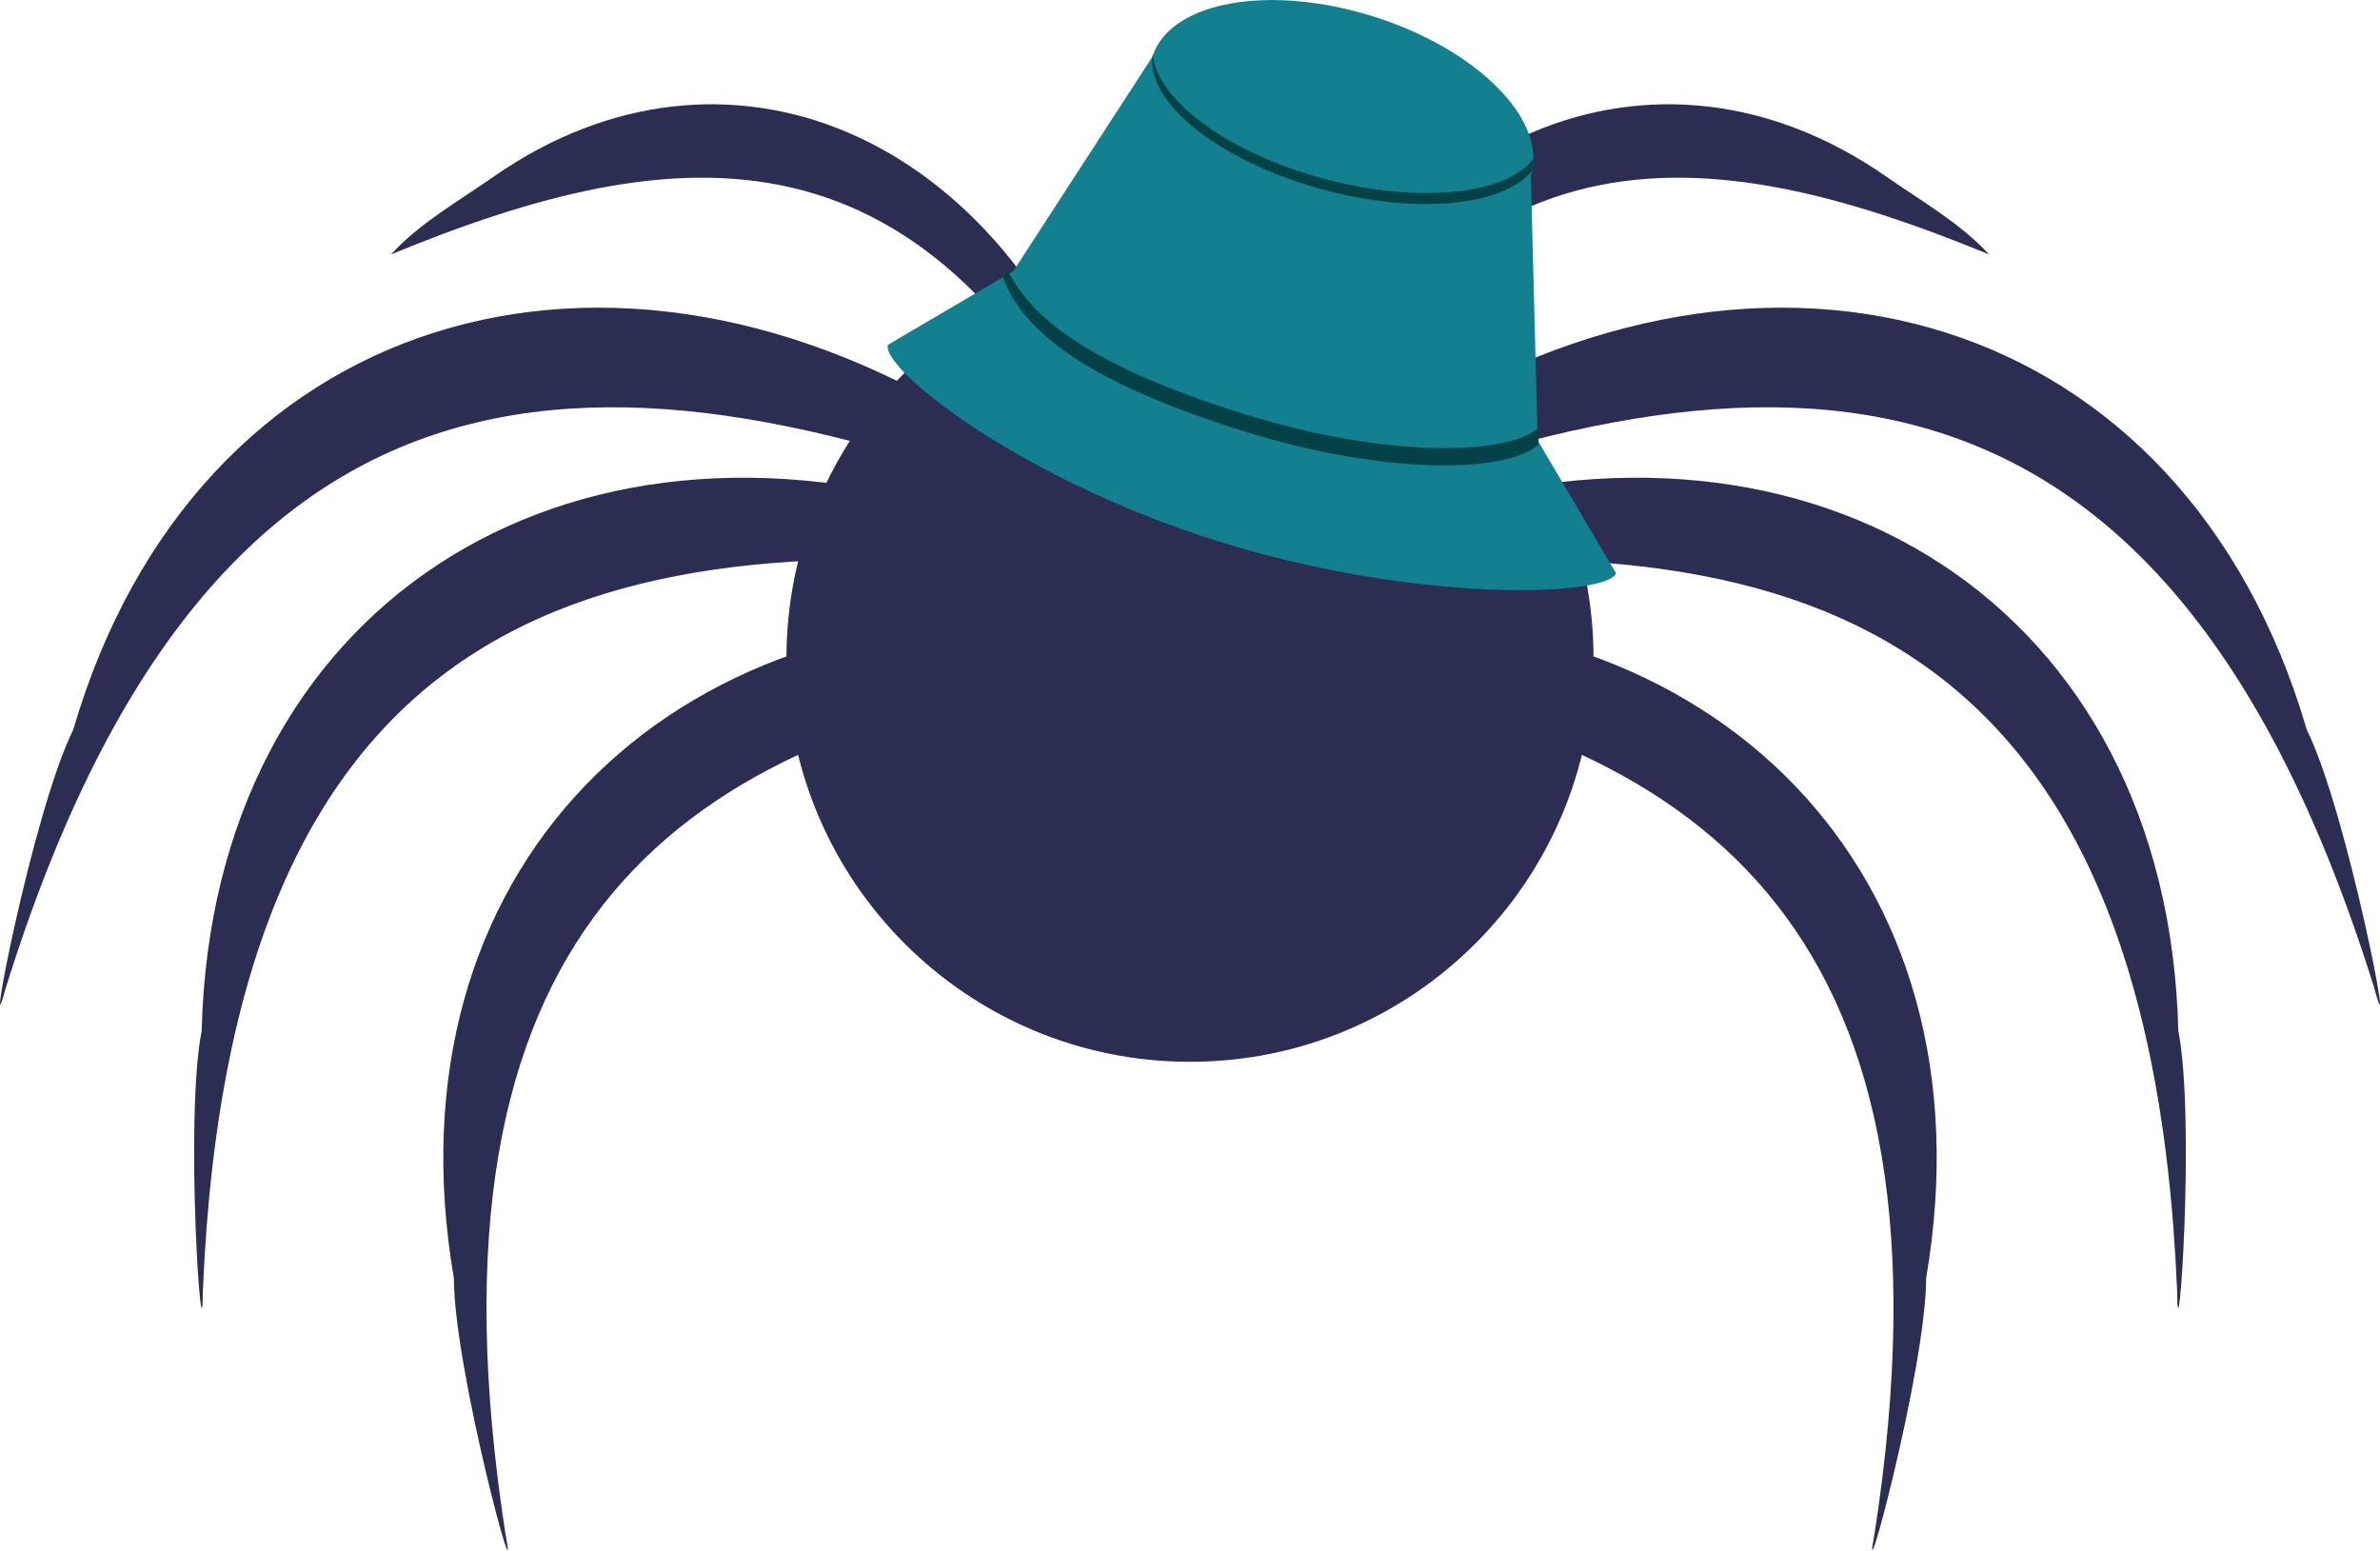
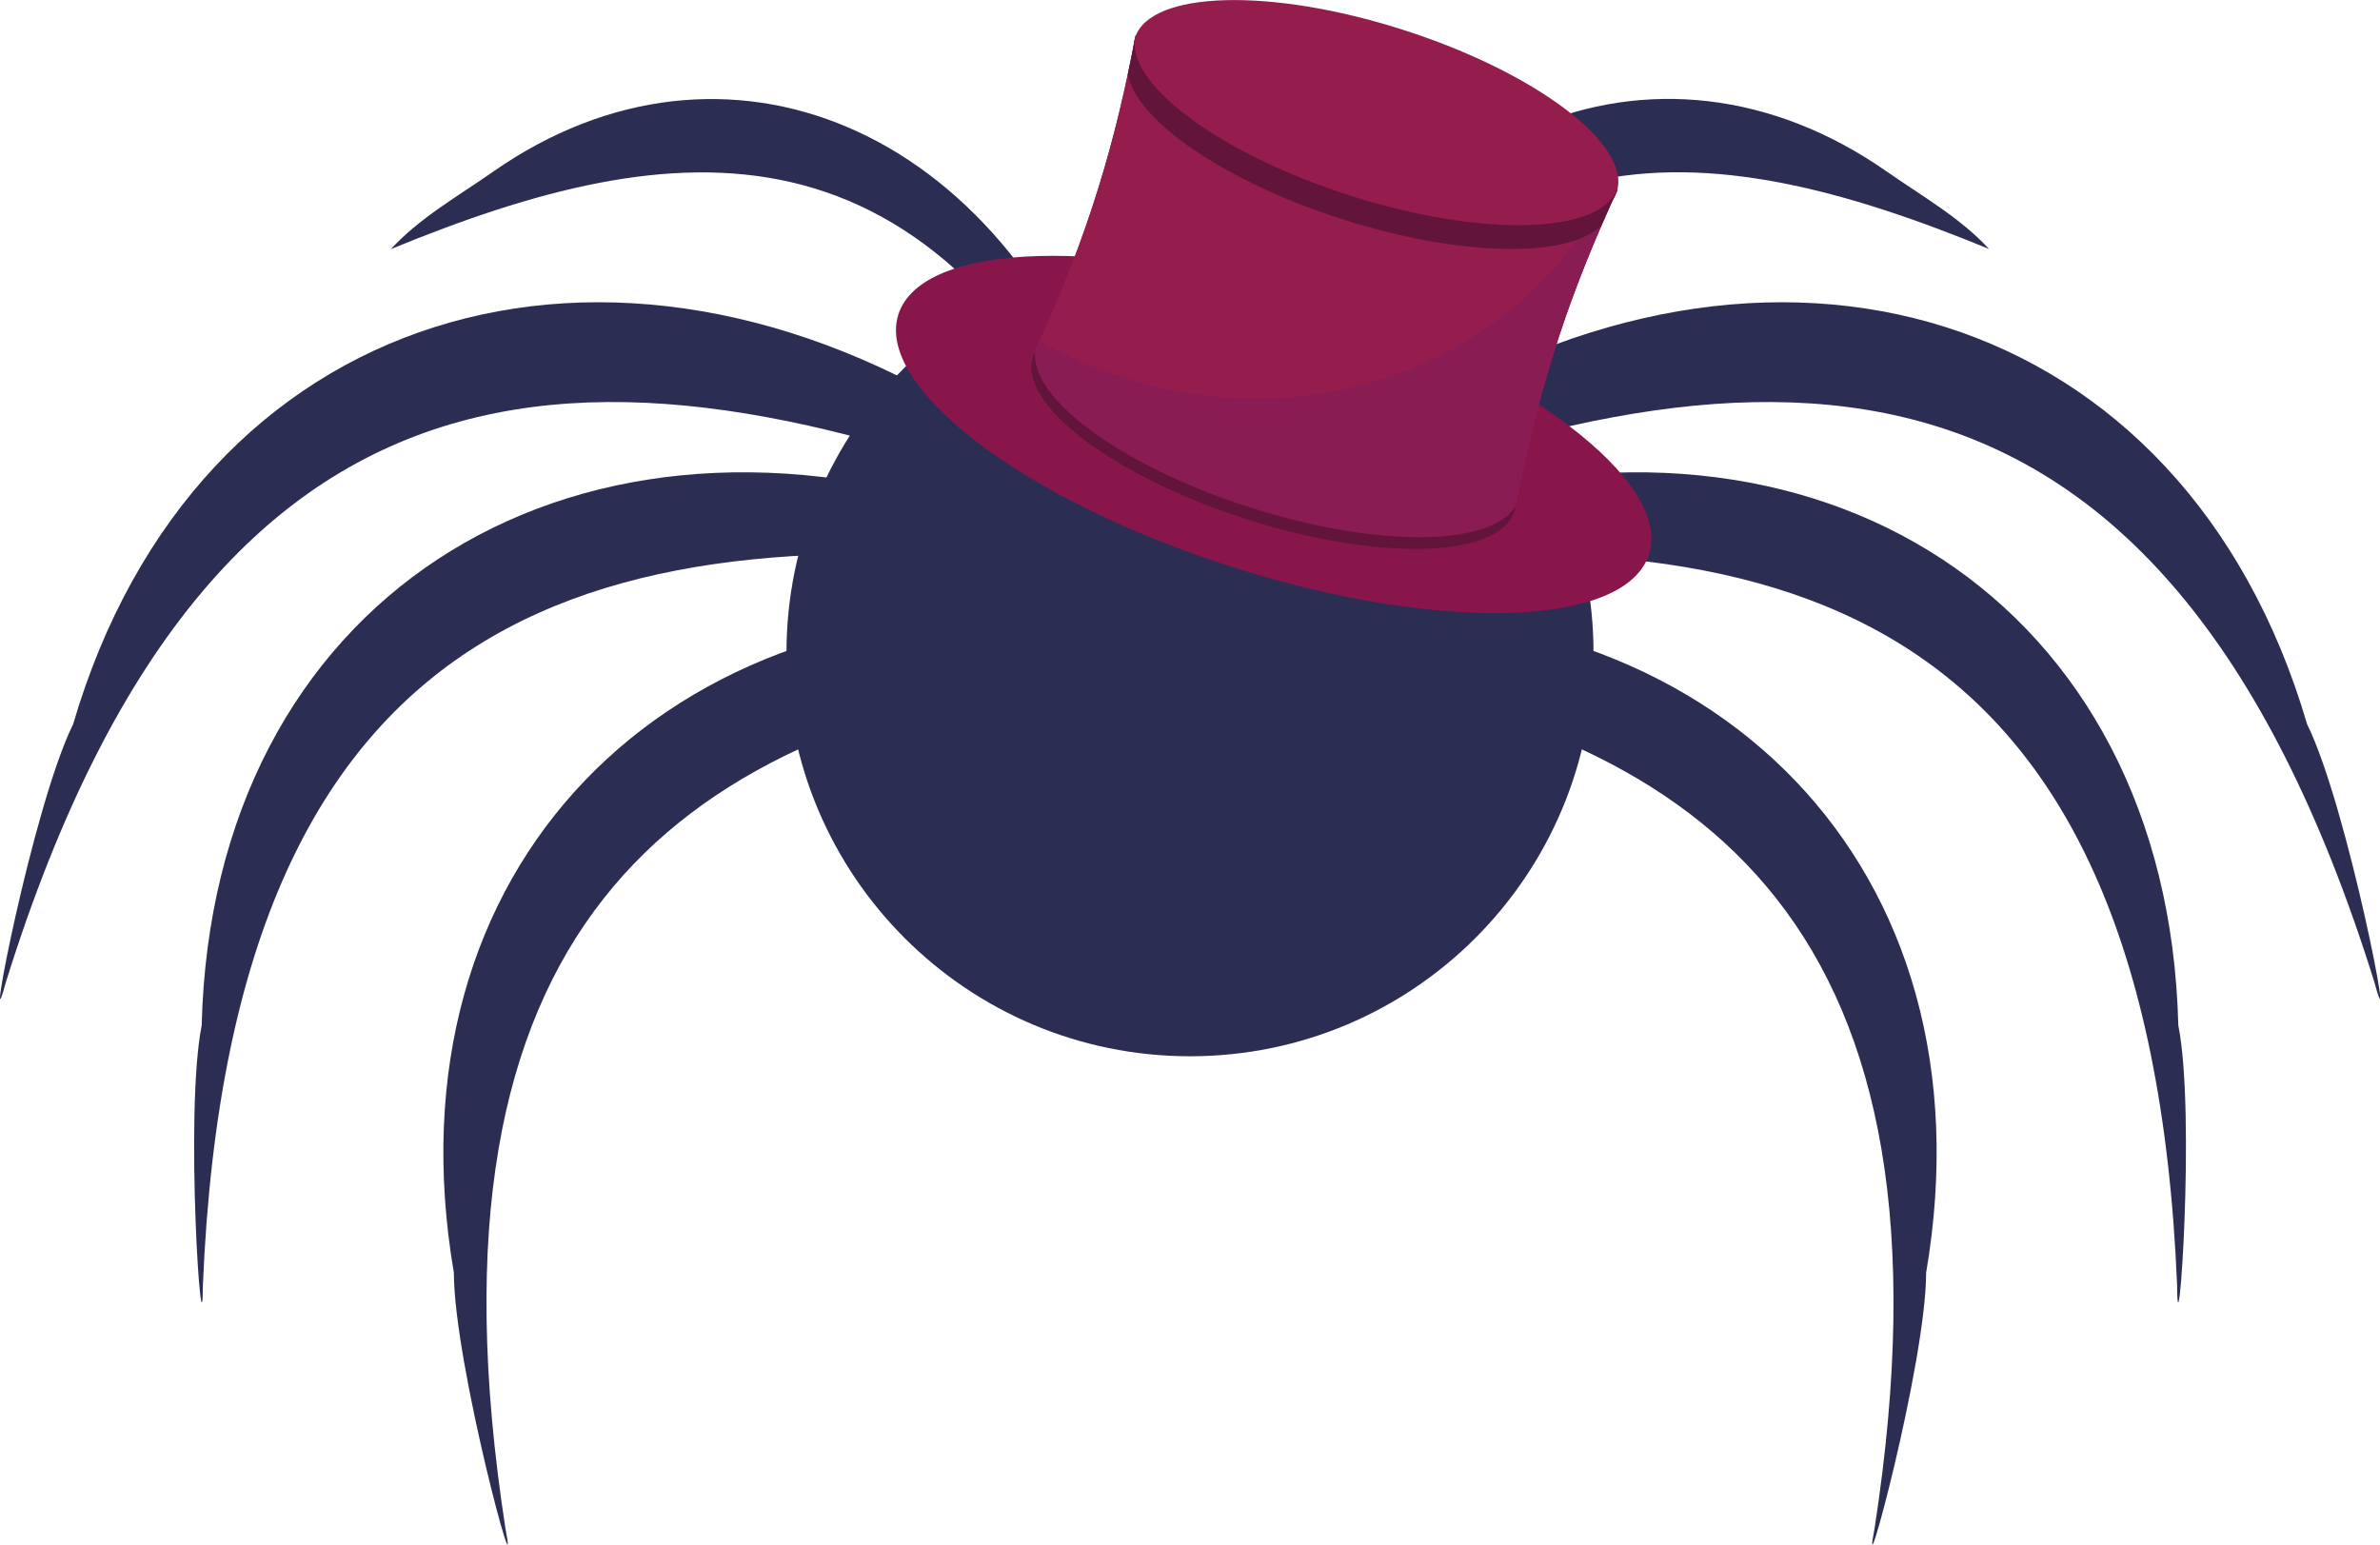
- <svg xmlns="http://www.w3.org/2000/svg" id="Layer_1" data-name="Layer 1" viewBox="0 0 470.16 306.22">
+ <svg xmlns="http://www.w3.org/2000/svg" viewBox="0 0 537.38 348.8">
  <defs>
-     <style>.cls-1{fill:#2c2d53;}.cls-2{fill:#13808f;}.cls-3{fill:#024247;}</style>
+     <style>.cls-1{fill:#2c2d53;}.cls-2{fill:#89164a;}.cls-3{fill:#941d4e;}.cls-4{fill:#891d53;}.cls-5{fill:#63143b;}</style>
  </defs>
-   <circle class="cls-1" cx="235.08" cy="130.01" r="79.72" />
-   <path class="cls-1" d="M282.16,181.75c-8.16-3.08-16.81-5.35-25.48-8.13-80.17-25.77-149.84,17.89-151.92,101.89-3.45,17.53.16,68.19.24,51.38,5.66-137.13,80.16-152.43,175.28-141.82C280.9,184,281.54,182.86,282.16,181.75Z" transform="translate(-64.92 -71.89)" />
-   <path class="cls-1" d="M285.81,174.08c-8.12-6.15-17.22-11.28-26.21-17.07-74.12-47.77-156-23.77-180.21,59-8.12,16.43-17.84,67.7-13.32,51,42.54-136.53,123.56-128.8,218.64-90.4Z" transform="translate(-64.92 -71.89)" />
-   <path class="cls-1" d="M288.13,169.05a82.47,82.47,0,0,0-3.59-8.64c-21.41-63-76.67-85.3-122.1-53.63-7.17,5-14.56,9.15-20.28,15.36,56.41-23.2,106.73-29,144,51.13C286.78,171.85,287.42,170.43,288.13,169.05Z" transform="translate(-64.92 -71.89)" />
-   <path class="cls-1" d="M275.08,205.85a54,54,0,0,1,1.37-11.5c-79.69-5.67-135.65,49.72-121.87,130,0,17.87,13.34,66.88,10.17,50.37C146.39,256,197.92,218.65,275.08,205.85Z" transform="translate(-64.92 -71.89)" />
-   <path class="cls-1" d="M317.84,181.75c8.16-3.08,16.81-5.35,25.48-8.13,80.17-25.77,149.84,17.89,151.92,101.89,3.45,17.53-.16,68.19-.24,51.38-5.66-137.13-80.16-152.43-175.28-141.82C319.1,184,318.46,182.86,317.84,181.75Z" transform="translate(-64.92 -71.89)" />
-   <path class="cls-1" d="M314.19,174.08c8.12-6.15,17.22-11.28,26.21-17.07,74.12-47.77,156-23.77,180.21,59,8.12,16.43,17.84,67.7,13.32,51-42.54-136.53-123.56-128.8-218.64-90.4Z" transform="translate(-64.92 -71.89)" />
-   <path class="cls-1" d="M311.87,169.05a82.47,82.47,0,0,1,3.59-8.64c21.41-63,76.67-85.3,122.1-53.63,7.17,5,14.56,9.15,20.28,15.36-56.41-23.2-106.73-29-144,51.13C313.22,171.85,312.58,170.43,311.87,169.05Z" transform="translate(-64.92 -71.89)" />
-   <path class="cls-1" d="M324.92,205.85a54,54,0,0,0-1.37-11.5c79.69-5.67,135.65,49.72,121.87,130,0,17.87-13.34,66.88-10.17,50.37C453.61,256,402.08,218.65,324.92,205.85Z" transform="translate(-64.92 -71.89)" />
-   <path class="cls-2" d="M368.77,161.94c-5.76,5.4-29.33,6.46-58.55-2.71s-43.25-19-47.28-30.46l2.41-3.71,27.2-41.92c0-.07,0-.13.06-.19l.08-.21c3.76-10.6,23-14,43.44-7.63,18.6,5.83,31.8,17.86,31.71,28.15a10.94,10.94,0,0,1-.26,2.36,9.44,9.44,0,0,1-.25.95l1.29,49.86Z" transform="translate(-64.92 -71.89)" />
-   <path class="cls-2" d="M384.18,185.09c-1.43,4.57-38.87,6.17-78.6-6.28s-66.69-34.23-65.26-38.8l2.08-1.23L265.85,125c1.43-4.57,25.35-1.14,53.41,7.65s49.66,19.64,48.23,24.21l15,25.43Z" transform="translate(-64.92 -71.89)" />
-   <path class="cls-3" d="M368.88,159.68c-5.76,5.41-29.33,6.46-58.56-2.71S267.08,138,263,126.52l.94-1.45c4.89,10.65,18.93,19.87,46.5,28.52,28.82,9,52.15,8.13,58.31,2.92Z" transform="translate(-64.92 -71.89)" />
-   <path class="cls-3" d="M367.84,103.26a10.94,10.94,0,0,1-.26,2.36c-5.67,7-22.93,8.75-41.57,3.64-20.14-5.52-34.6-17-33.4-26.31a2.76,2.76,0,0,1,.06-.4,1.37,1.37,0,0,0,0,.19c.82,8.87,14.65,19.24,33.42,24.36S362.35,110.44,367.84,103.26Z" transform="translate(-64.92 -71.89)" />
+   <g id="Layer_2" data-name="Layer 2">
+     <g id="Layer_7" data-name="Layer 7">
+       <circle class="cls-1" cx="268.69" cy="147.4" r="91.11" />
+       <path class="cls-1" d="M248.3,124.36c-9.33-3.52-19.21-6.11-29.13-9.29C127.54,85.62,47.91,135.52,45.54,231.53c-3.95,20,.18,77.94.27,58.73C52.28,133.52,137.43,116,246.15,128.15,246.86,126.89,247.59,125.63,248.3,124.36Z" />
+       <path class="cls-1" d="M252.47,115.6c-9.27-7-19.69-12.9-29.95-19.52-84.72-54.6-178.26-27.16-206,67.42C7.26,182.28-3.85,240.87,1.31,221.84c48.62-156,141.23-147.22,249.9-103.33C251.64,117.54,252.05,116.57,252.47,115.6Z" />
+       <path class="cls-1" d="M255.12,109.85A93.11,93.11,0,0,0,251,100c-24.47-72-87.64-97.5-139.56-61.3-8.19,5.72-16.64,10.46-23.18,17.55,64.48-26.51,122-33.18,164.59,58.45C253.58,113,254.31,111.43,255.12,109.85Z" />
+       <path class="cls-1" d="M240.21,151.91a61,61,0,0,1,1.57-13.15c-91.09-6.47-155,56.83-139.3,148.64,0,20.42,15.25,76.44,11.62,57.57C93.12,209.18,152,166.54,240.21,151.91Z" />
+       <path class="cls-1" d="M289.08,124.36c9.33-3.52,19.21-6.11,29.13-9.29,91.63-29.45,171.26,20.45,173.63,116.46,4,20-.18,77.94-.27,58.73C485.1,133.52,400,116,291.23,128.15Z" />
+       <path class="cls-1" d="M284.91,115.6c9.28-7,19.69-12.9,30-19.52,84.71-54.6,178.26-27.16,206,67.42,9.27,18.78,20.38,77.37,15.22,58.34-48.62-156-141.23-147.22-249.9-103.33Z" />
+       <path class="cls-1" d="M282.26,109.85a95.27,95.27,0,0,1,4.1-9.88c24.47-72,87.64-97.5,139.56-61.3,8.19,5.72,16.64,10.46,23.18,17.55-64.48-26.51-122-33.18-164.59,58.45C283.8,113,283.07,111.43,282.26,109.85Z" />
+       <path class="cls-1" d="M297.18,151.91a61.65,61.65,0,0,0-1.58-13.15c91.09-6.47,155,56.83,139.3,148.64,0,20.42-15.25,76.44-11.62,57.57C444.26,209.18,385.37,166.54,297.18,151.91Z" />
+       <ellipse class="cls-2" cx="287.56" cy="98.09" rx="31.36" ry="88.96" transform="translate(106.53 342.1) rotate(-72.26)" />
+       <path class="cls-3" d="M365.18,42.83,310.8,25.44,256.41,8C252,31.19,246.29,52,233.32,80.26h0a3.2,3.2,0,0,0-.17.43c-3.39,10.59,18.21,27,48.25,36.56s57.12,8.81,60.51-1.77c.05-.15.07-.31.11-.46h0C347.93,84.48,355.37,64.26,365.18,42.83Z" />
+       <path class="cls-3" d="M365.18,42.83,310.8,25.44,256.41,8C252,31.19,246.29,52,233.32,80.26h0a3.2,3.2,0,0,0-.17.43c-3.39,10.59,18.21,27,48.25,36.56s57.12,8.81,60.51-1.77c.05-.15.07-.31.11-.46h0C347.93,84.48,355.37,64.26,365.18,42.83Z" />
+       <path class="cls-4" d="M342.08,115h0a3.43,3.43,0,0,1-.11.46c-3.39,10.58-30.48,11.38-60.51,1.77s-51.64-26-48.25-36.56a3.2,3.2,0,0,1,.17-.43h0c.51-1.11,1-2.2,1.49-3.28a98.32,98.32,0,0,0,19,8.35c44.37,14.19,90.89-5,109.29-43.17l2.09.67C355.37,64.26,347.93,84.48,342.08,115Z" />
+       <path class="cls-5" d="M341.94,115.49c-3.39,10.58-30.48,11.38-60.51,1.77s-51.64-26-48.25-36.56a6.71,6.71,0,0,1,.56-1.29c-1.24,10.58,19.78,26,48.54,35.18s54.82,8.85,60-.48A7.54,7.54,0,0,1,341.94,115.49Z" />
+       <ellipse class="cls-3" cx="310.65" cy="25.88" rx="20.12" ry="57.1" transform="translate(191.37 313.89) rotate(-72.26)" />
+       <path class="cls-5" d="M365.18,42.83c-1.24,2.71-2.45,5.4-3.6,8.1-7.5,7.43-31.83,7.1-58.48-1.42s-46.66-22.38-48.45-32.78c.62-2.87,1.2-5.76,1.76-8.69l0,0c-2.65,10.59,18.75,26.63,48.36,36.1s56.34,8.82,60.33-1.34Z" />
+     </g>
+   </g>
</svg>
